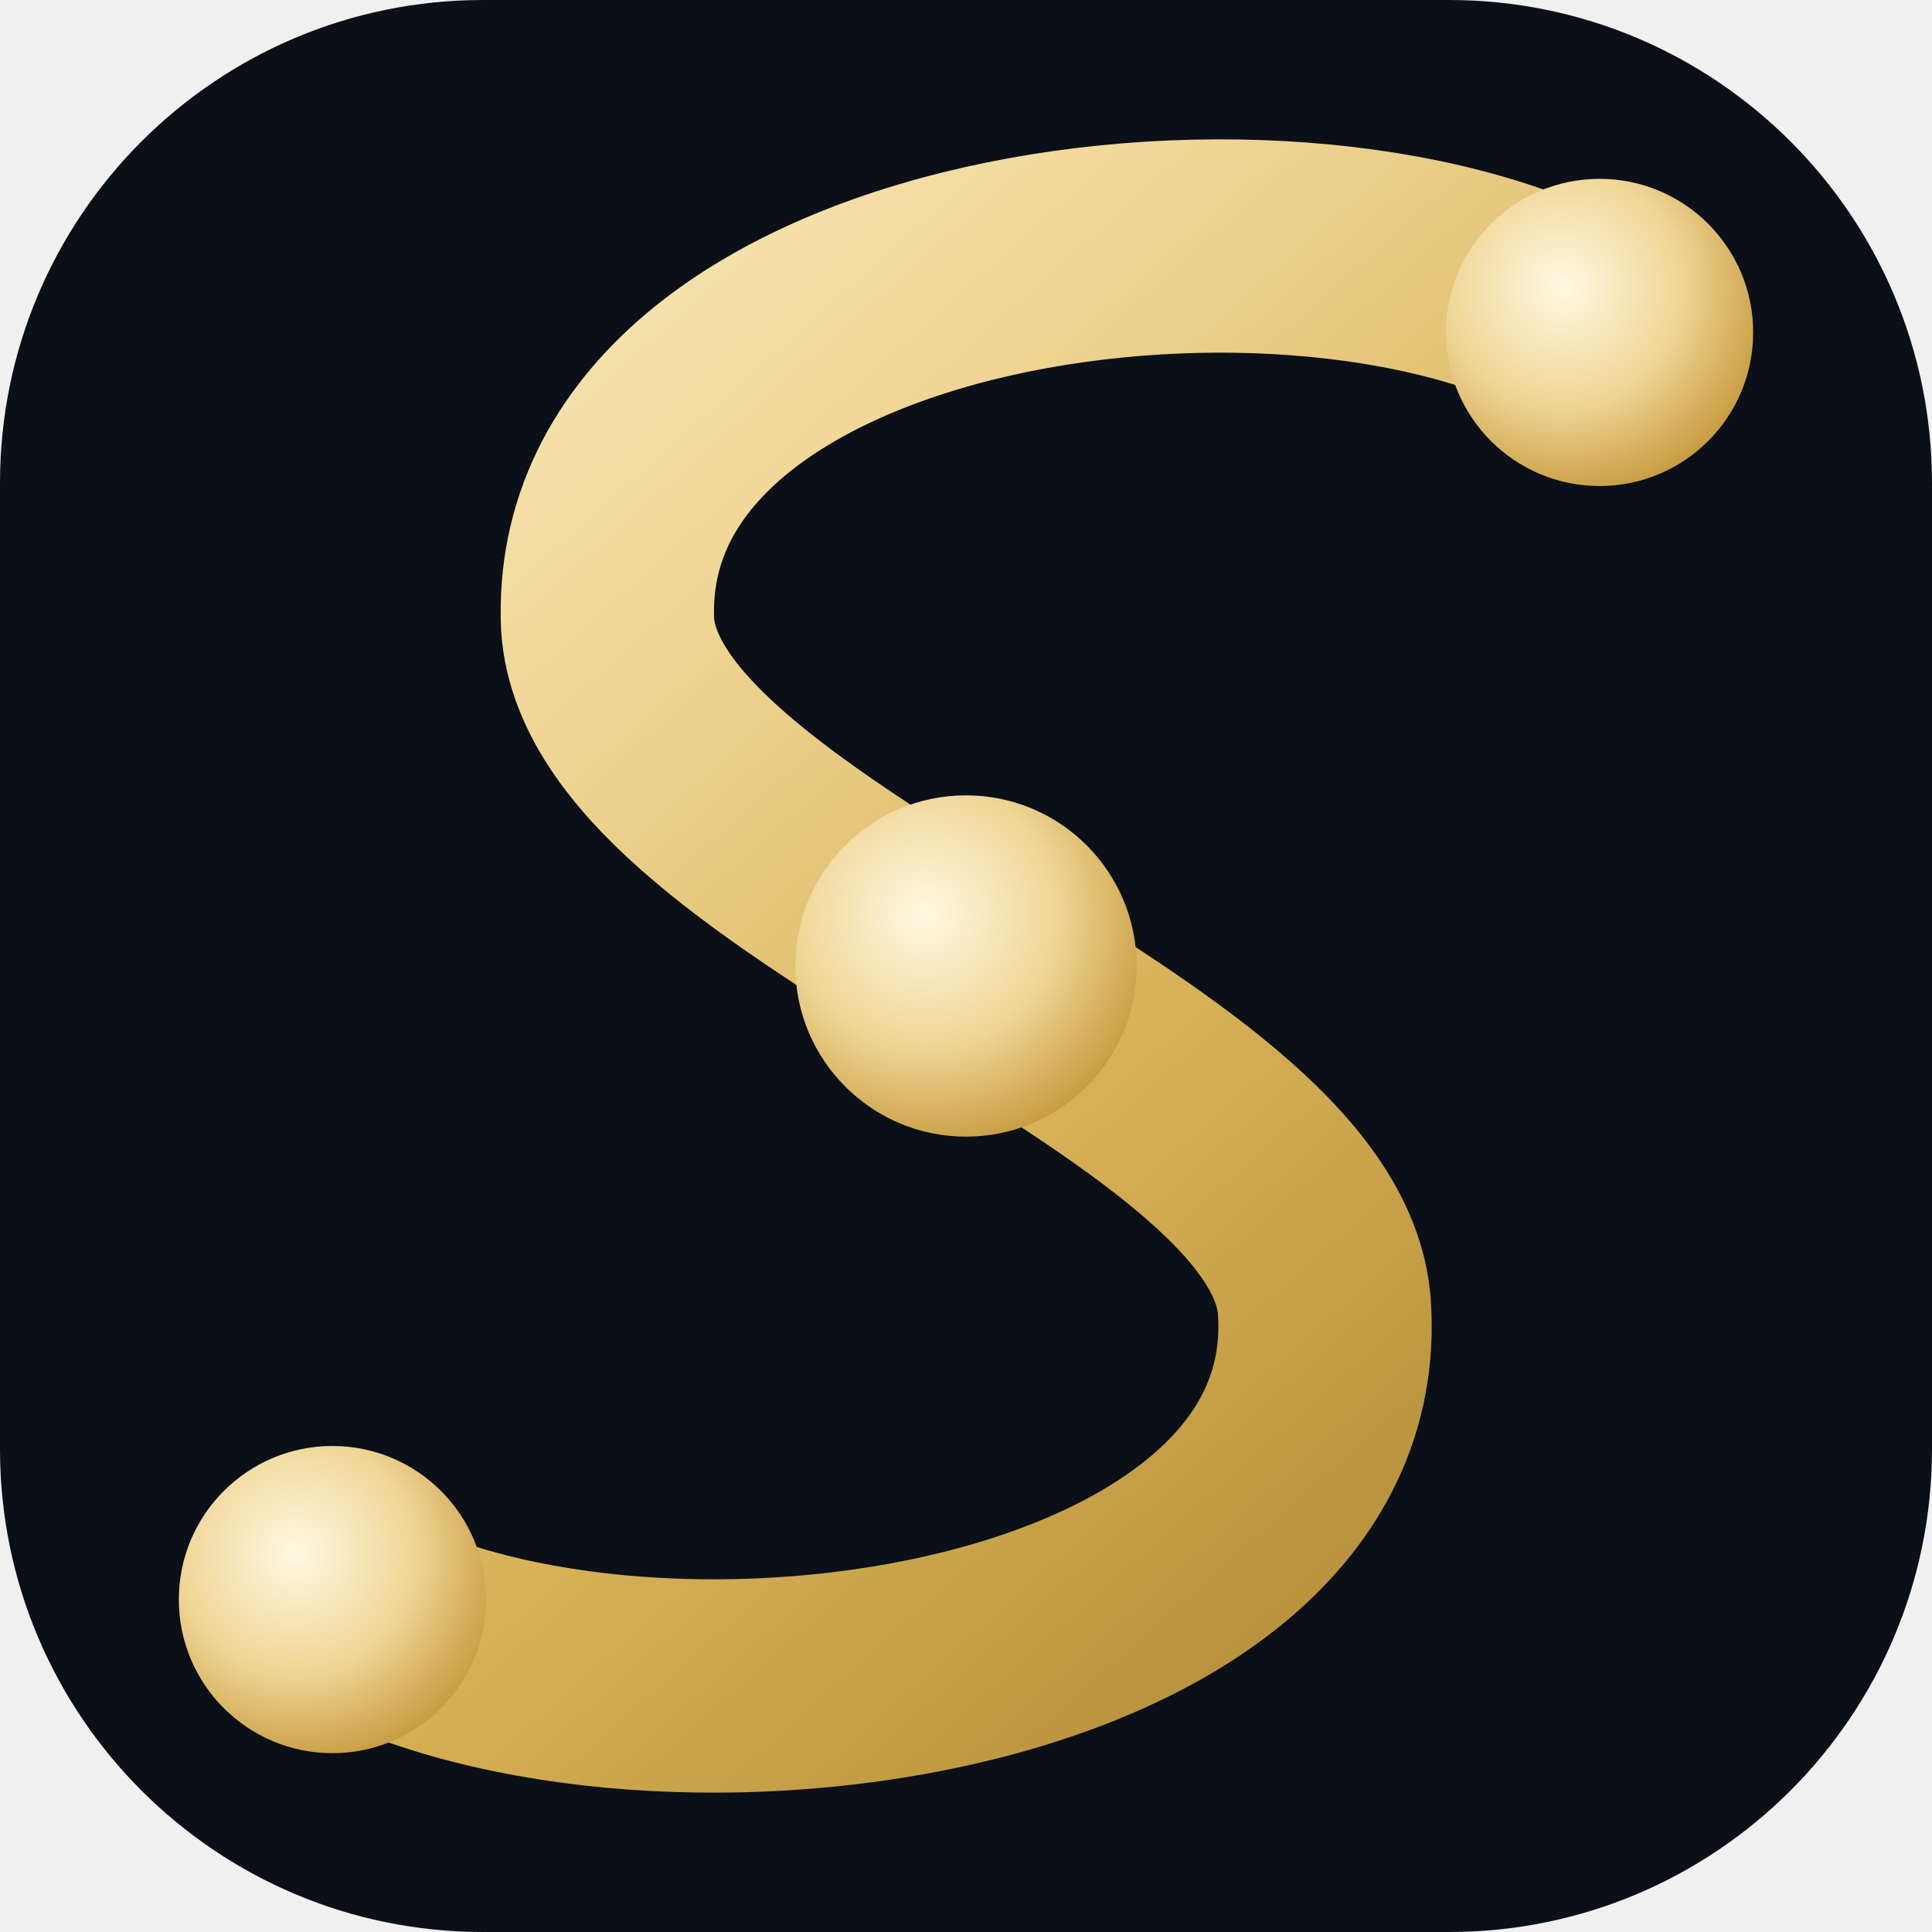
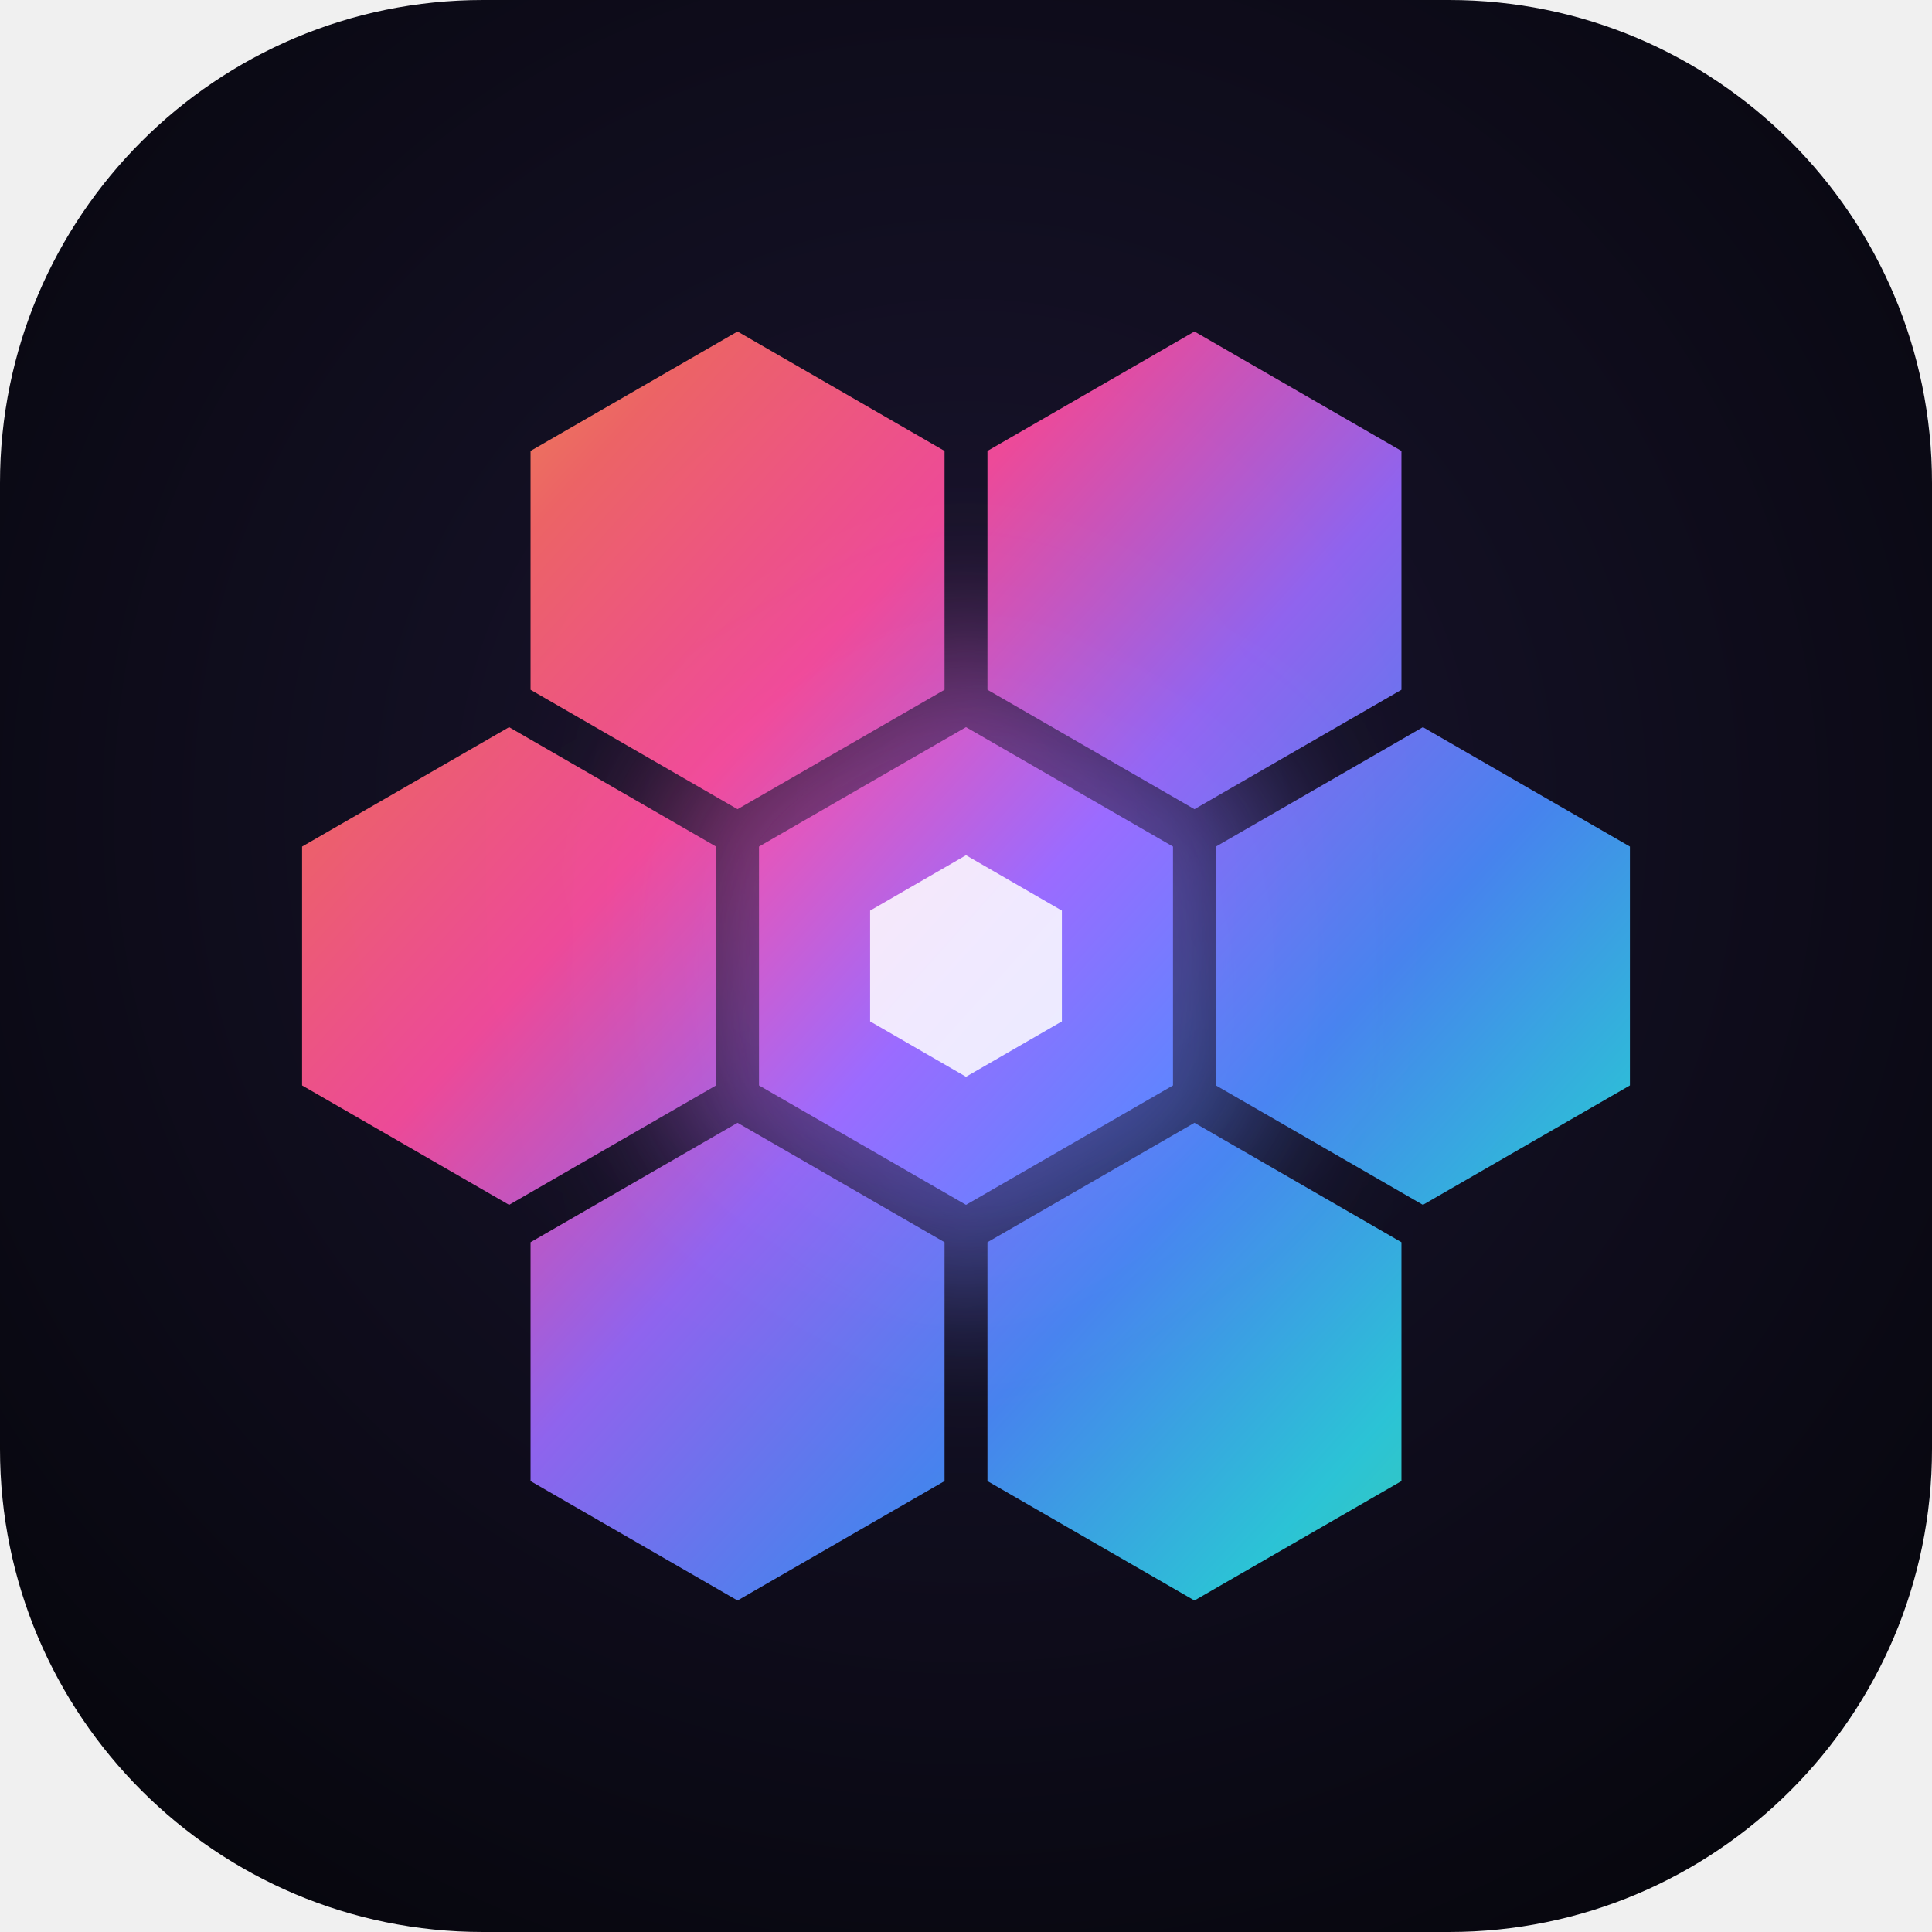
- <svg xmlns="http://www.w3.org/2000/svg" viewBox="0 0 48 48">
+ <svg xmlns="http://www.w3.org/2000/svg" width="48" height="48" viewBox="0 0 48 48">
  <defs>
-     <linearGradient id="g" x1="8" y1="6" x2="40" y2="42" gradientUnits="userSpaceOnUse">
-       <stop offset="0" stop-color="#fbeec6" />
-       <stop offset=".28" stop-color="#f0d696" />
-       <stop offset=".6" stop-color="#d6af55" />
-       <stop offset="1" stop-color="#a6802e" />
+     <linearGradient id="g" x1="4" y1="6" x2="44" y2="42" gradientUnits="userSpaceOnUse">
+       <stop offset="0" stop-color="#FFB547" />
+       <stop offset="0.17" stop-color="#FF6B6B" />
+       <stop offset="0.33" stop-color="#FF4FA3" />
+       <stop offset="0.5" stop-color="#9B6BFF" />
+       <stop offset="0.67" stop-color="#4C8DFF" />
+       <stop offset="0.83" stop-color="#2ED3E6" />
+       <stop offset="1" stop-color="#4BE39B" />
    </linearGradient>
-     <radialGradient id="n" cx=".38" cy=".35" r=".7">
-       <stop offset="0" stop-color="#fff8e2" />
-       <stop offset=".55" stop-color="#f0d696" />
-       <stop offset="1" stop-color="#c79a3f" />
+     <filter id="gb" x="-30%" y="-30%" width="160%" height="160%">
+       <feGaussianBlur stdDeviation="2.2" />
+     </filter>
+     <radialGradient id="bg" cx=".5" cy=".42" r=".7">
+       <stop offset="0" stop-color="#1a1530" />
+       <stop offset="1" stop-color="#06060c" />
    </radialGradient>
  </defs>
-   <rect width="48" height="48" rx="12" fill="#0b0f18" />
-   <g transform="translate(24 24) scale(1.06) translate(-24 -24)">
-     <path d="M38.85 9.15C32 5 15.2 7.2 15.6 16C16 21.8 32 26.2 32.4 32C33 40.8 16 43 9.15 38.85" fill="none" stroke="url(#g)" stroke-width="5" stroke-linecap="round" />
-     <circle cx="38.85" cy="9.15" r="3.6" fill="url(#n)" />
-     <circle cx="24" cy="24" r="4" fill="url(#n)" />
-     <circle cx="9.15" cy="38.85" r="3.6" fill="url(#n)" />
+   <rect width="48" height="48" rx="12" fill="url(#bg)" />
+   <g transform="translate(3.36 3.36) scale(0.86)">
+     <polygon points="24,14 32.66,19 32.66,29 24,34 15.34,29 15.34,19" fill="url(#g)" opacity=".55" filter="url(#gb)" />
+     <polygon points="24,17.1 29.98,20.55 29.98,27.45 24,30.9 18.02,27.45 18.02,20.55" fill="url(#g)" fill-opacity="1" />
+     <polygon points="37.2,17.1 43.18,20.55 43.18,27.45 37.2,30.9 31.22,27.45 31.22,20.55" fill="url(#g)" fill-opacity="0.92" />
+     <polygon points="30.6,28.53 36.58,31.98 36.58,38.88 30.6,42.33 24.62,38.88 24.62,31.98" fill="url(#g)" fill-opacity="0.92" />
+     <polygon points="17.4,28.53 23.38,31.98 23.38,38.88 17.4,42.33 11.42,38.88 11.42,31.98" fill="url(#g)" fill-opacity="0.92" />
+     <polygon points="10.8,17.1 16.78,20.55 16.78,27.45 10.8,30.9 4.82,27.45 4.82,20.55" fill="url(#g)" fill-opacity="0.92" />
+     <polygon points="17.4,5.67 23.38,9.12 23.38,16.02 17.4,19.47 11.42,16.02 11.42,9.12" fill="url(#g)" fill-opacity="0.92" />
+     <polygon points="30.6,5.67 36.58,9.12 36.58,16.02 30.6,19.47 24.62,16.02 24.62,9.12" fill="url(#g)" fill-opacity="0.92" />
+     <polygon points="24,20.8 26.77,22.4 26.77,25.6 24,27.2 21.23,25.6 21.23,22.4" fill="#fff" fill-opacity=".85" />
  </g>
</svg>
